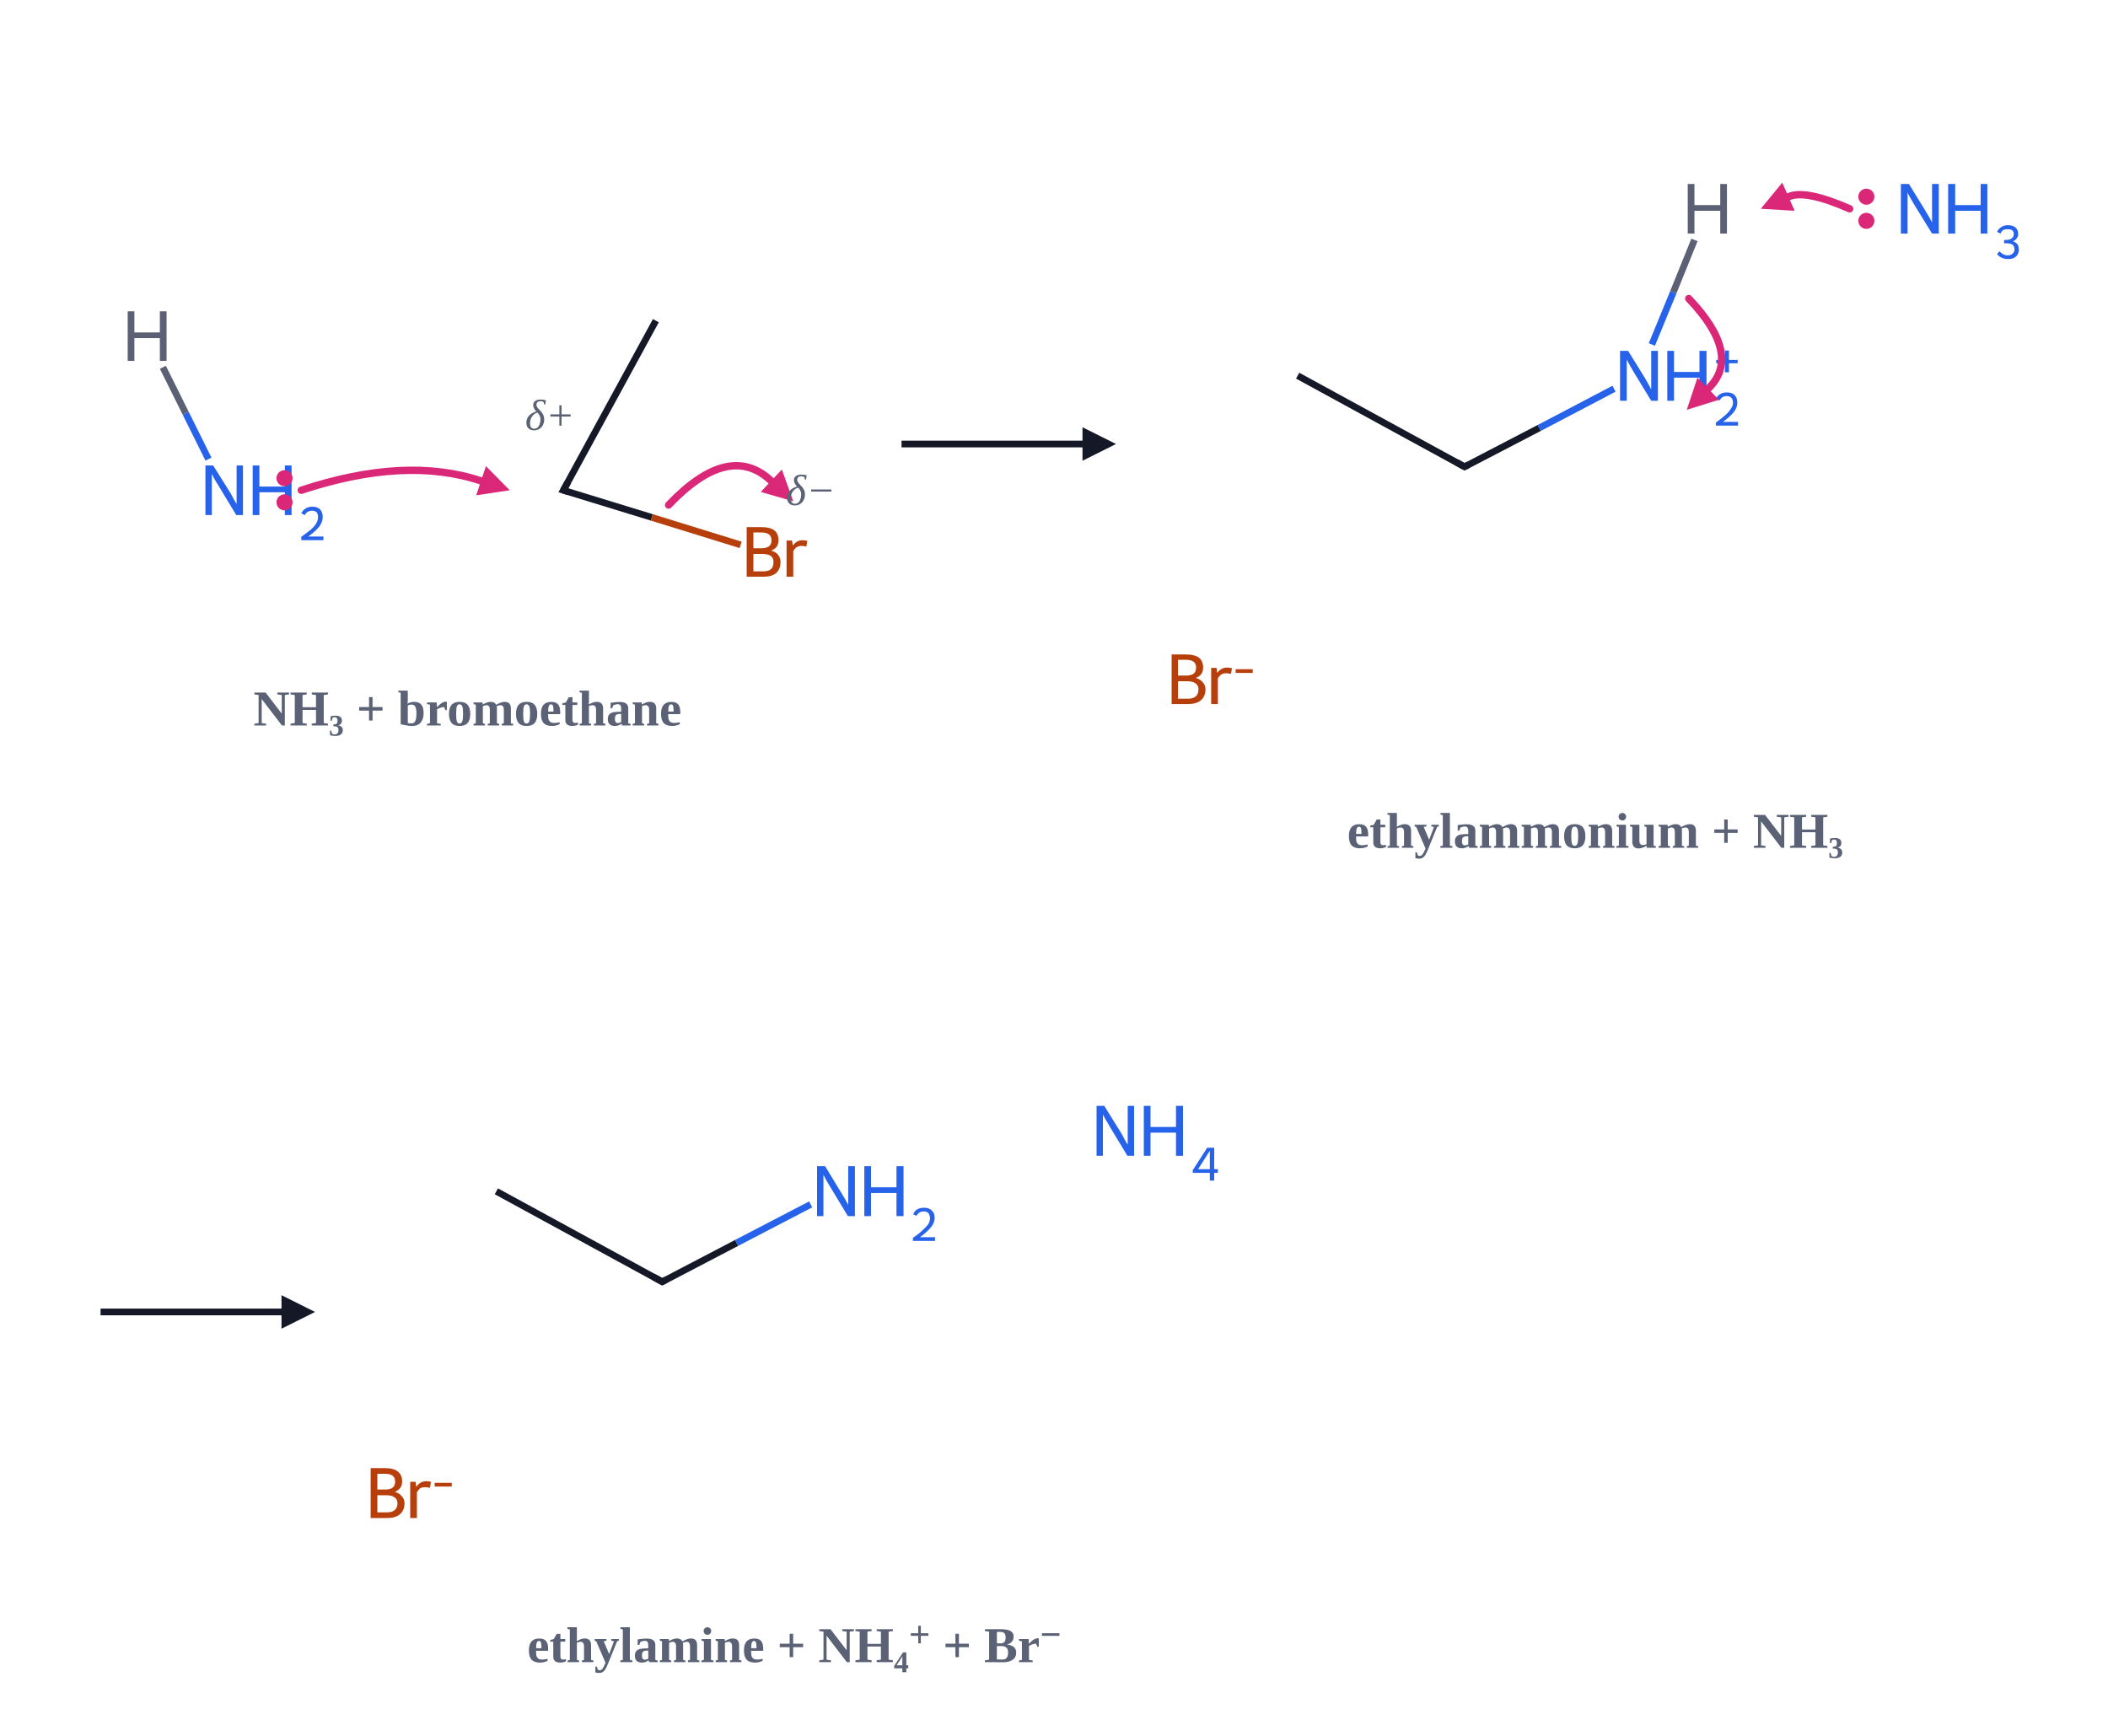
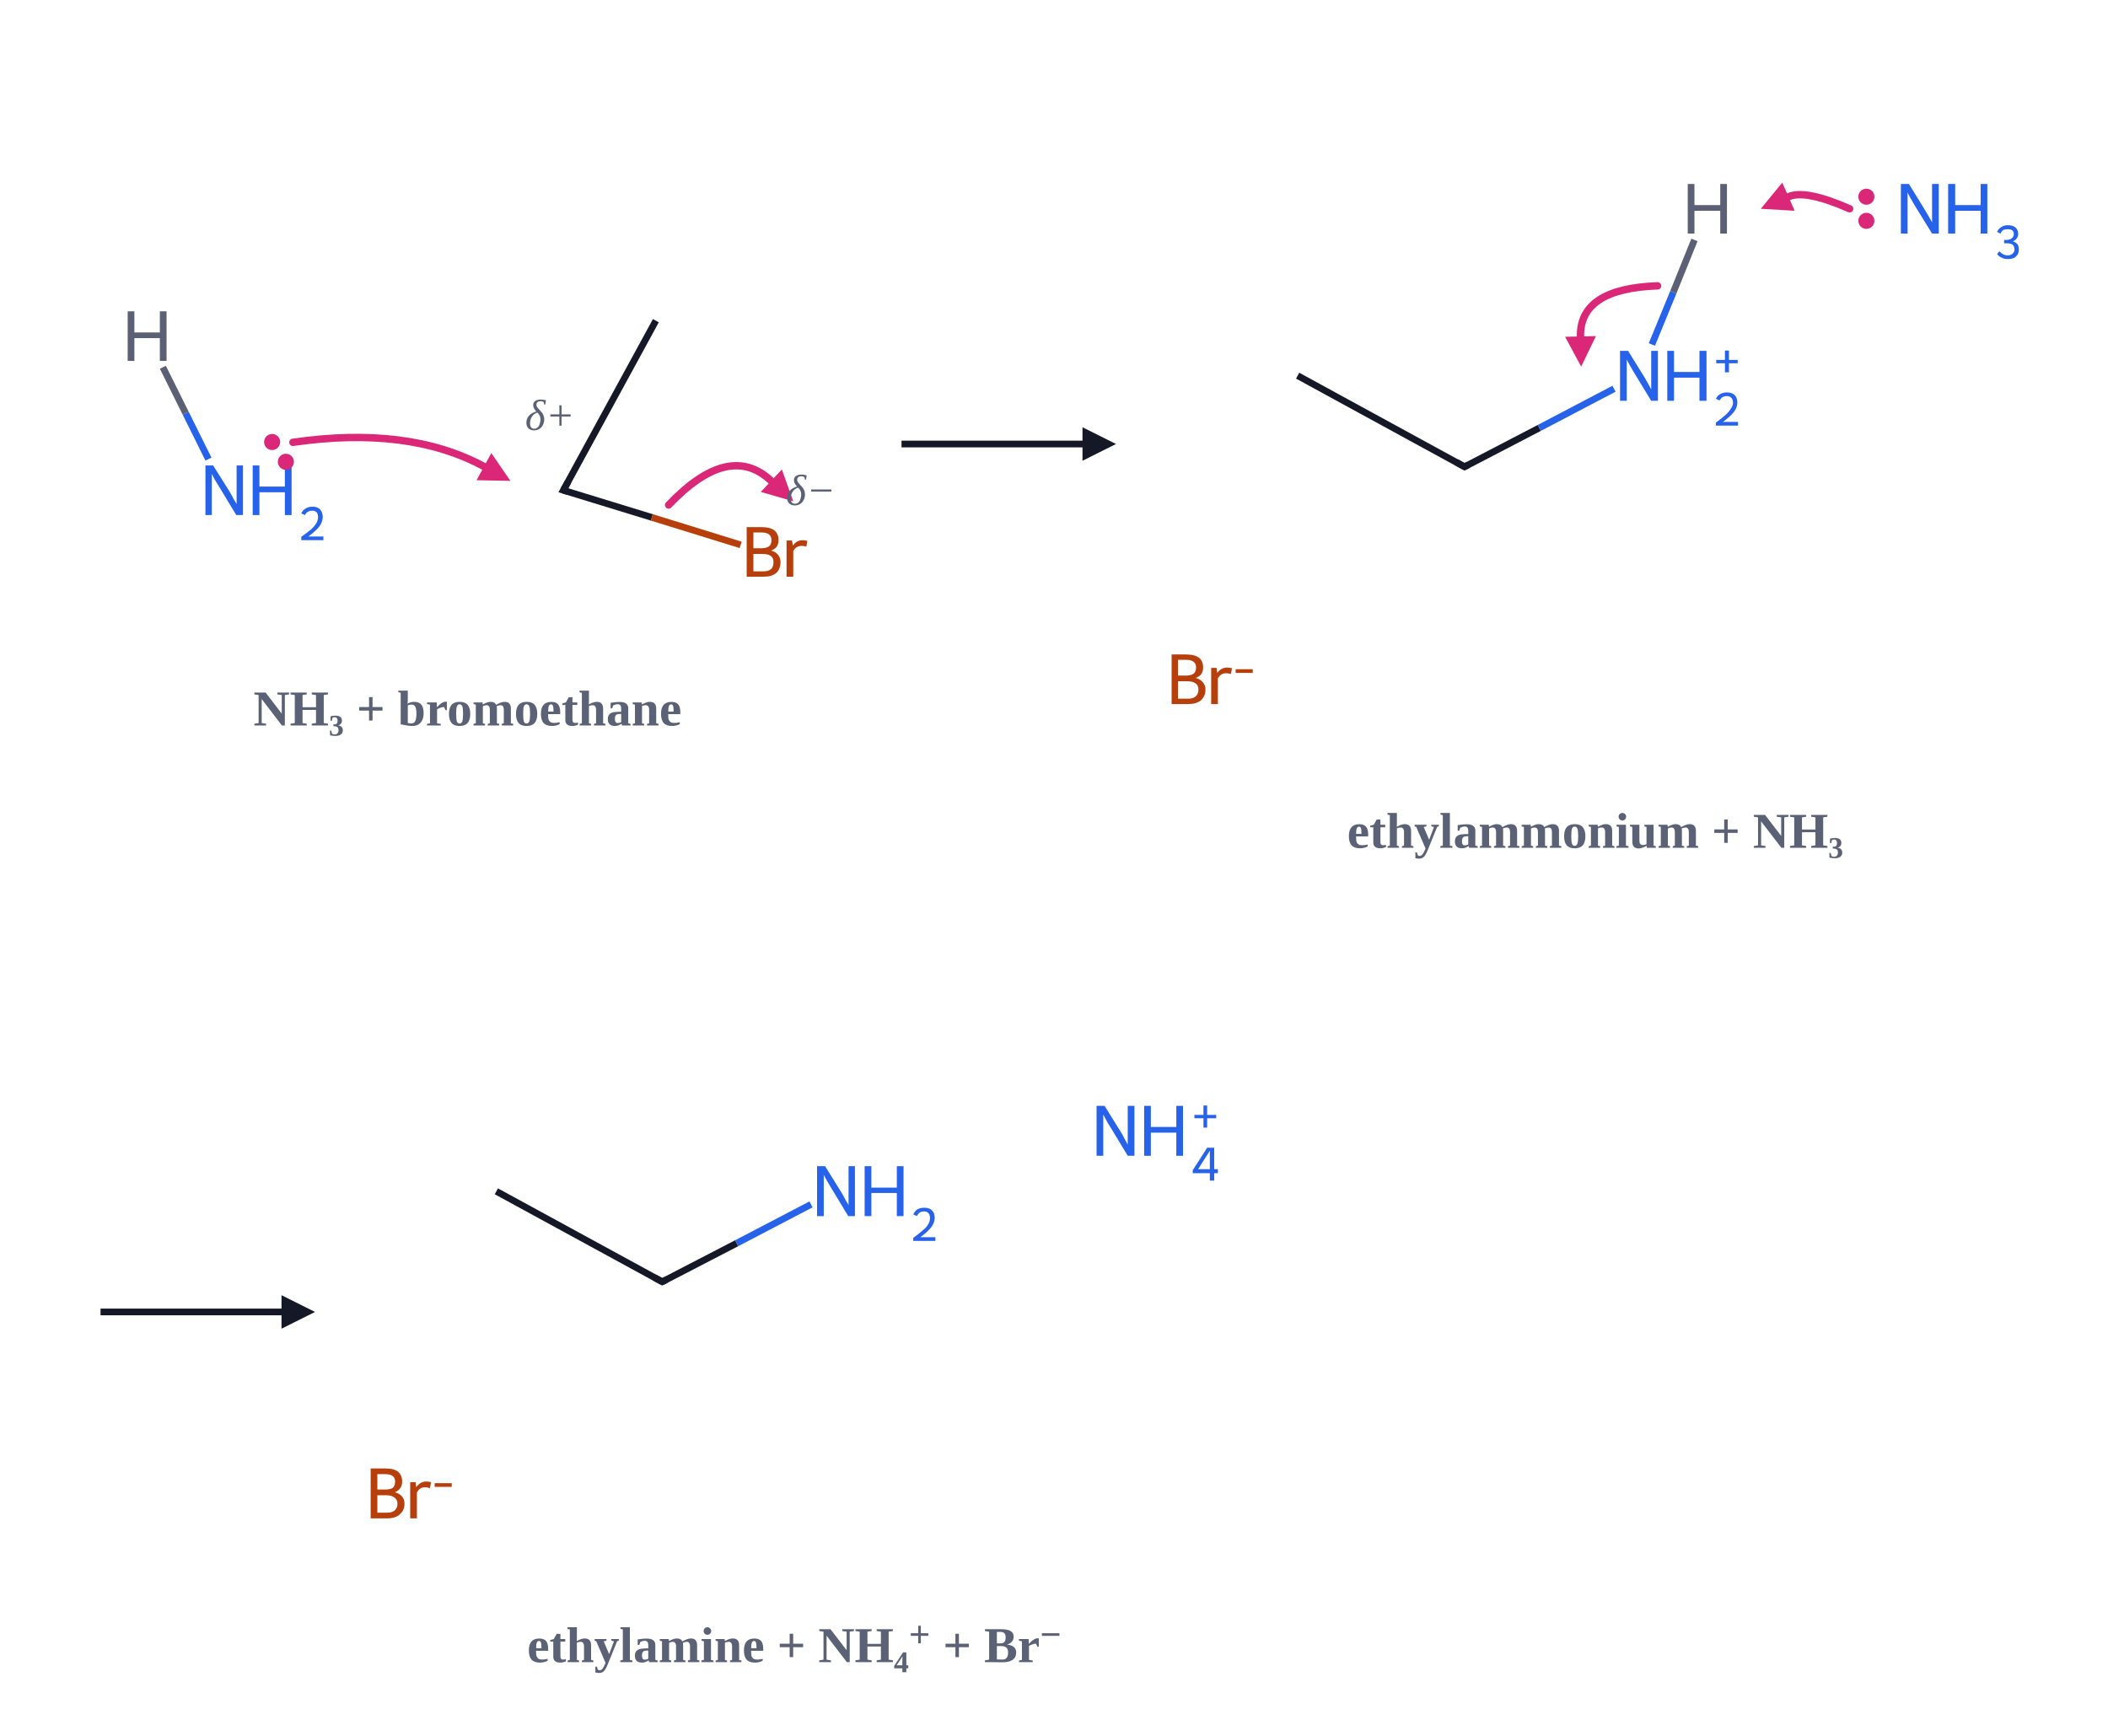
<svg xmlns="http://www.w3.org/2000/svg" viewBox="0 0 629 518" width="629" height="518" role="img" aria-label="Three stages: ammonia attacking bromoethane; a second ammonia removing a proton from the ethylammonium ion; ethylamine and the ammonium ion." style="color:var(--vx-ink, #151826);font-family:inherit;max-width:100%;height:auto">
  <g transform="translate(20.0 70.5)">
    <path d="M 42.2,66.5 L 35.4,52.8" style="fill:none;fill-rule:evenodd;stroke:var(--vx-n, #2663EA);stroke-width:2.0px;stroke-linecap:butt;stroke-linejoin:miter;stroke-opacity:1" />
    <path d="M 35.4,52.8 L 28.6,39.1" style="fill:none;fill-rule:evenodd;stroke:var(--vx-soft, #5B6075);stroke-width:2.0px;stroke-linecap:butt;stroke-linejoin:miter;stroke-opacity:1" />
    <path d="M 175.7,25.2 L 148.1,75.8" style="fill:none;fill-rule:evenodd;stroke:currentColor;stroke-width:2.0px;stroke-linecap:butt;stroke-linejoin:miter;stroke-opacity:1" />
    <path d="M 148.1,75.8 L 174.5,83.9" style="fill:none;fill-rule:evenodd;stroke:currentColor;stroke-width:2.0px;stroke-linecap:butt;stroke-linejoin:miter;stroke-opacity:1" />
    <path d="M 174.5,83.9 L 201.0,92.1" style="fill:none;fill-rule:evenodd;stroke:var(--vx-br, #B73F0C);stroke-width:2.0px;stroke-linecap:butt;stroke-linejoin:miter;stroke-opacity:1" />
    <path d="M 149.5,73.3 L 148.1,75.8 L 149.4,76.2" style="fill:none;stroke:currentColor;stroke-width:2.0px;stroke-linecap:butt;stroke-linejoin:miter;stroke-miterlimit:10;stroke-opacity:1;" />
    <path d="M 43.6 68.4 L 48.5 76.2 Q 49.0 77.0, 49.7 78.4 Q 50.5 79.8, 50.6 79.9 L 50.6 68.4 L 52.5 68.4 L 52.5 83.2 L 50.5 83.2 L 45.3 74.6 Q 44.7 73.6, 44.0 72.5 Q 43.4 71.3, 43.2 70.9 L 43.2 83.2 L 41.3 83.2 L 41.3 68.4 L 43.6 68.4 " fill="var(--vx-n, #2663EA)" />
    <path d="M 55.4 68.4 L 57.4 68.4 L 57.4 74.7 L 65.0 74.7 L 65.0 68.4 L 67.0 68.4 L 67.0 83.2 L 65.0 83.2 L 65.0 76.4 L 57.4 76.4 L 57.4 83.2 L 55.4 83.2 L 55.4 68.4 " fill="var(--vx-n, #2663EA)" />
    <path d="M 69.9 82.7 Q 70.3 81.8, 71.1 81.3 Q 72.0 80.7, 73.2 80.7 Q 74.7 80.7, 75.5 81.5 Q 76.3 82.4, 76.3 83.8 Q 76.3 85.2, 75.3 86.6 Q 74.2 88.0, 72.0 89.6 L 76.5 89.6 L 76.5 90.7 L 69.9 90.7 L 69.9 89.7 Q 71.7 88.4, 72.8 87.5 Q 73.9 86.5, 74.4 85.6 Q 74.9 84.7, 74.9 83.8 Q 74.9 82.9, 74.5 82.4 Q 74.0 81.9, 73.2 81.9 Q 72.4 81.9, 71.9 82.2 Q 71.3 82.5, 71.0 83.2 L 69.9 82.7 " fill="var(--vx-n, #2663EA)" />
    <path d="M 18.1 22.4 L 20.1 22.4 L 20.1 28.7 L 27.7 28.7 L 27.7 22.4 L 29.7 22.4 L 29.7 37.2 L 27.7 37.2 L 27.7 30.4 L 20.1 30.4 L 20.1 37.2 L 18.1 37.2 L 18.1 22.4 " fill="var(--vx-soft, #5B6075)" />
    <path d="M 210.1 93.8 Q 211.5 94.2, 212.2 95.1 Q 212.9 96.0, 212.9 97.2 Q 212.9 99.3, 211.6 100.5 Q 210.3 101.6, 207.8 101.6 L 202.8 101.6 L 202.8 86.8 L 207.2 86.8 Q 209.8 86.8, 211.1 87.8 Q 212.3 88.8, 212.3 90.7 Q 212.3 93.0, 210.1 93.8 M 204.8 88.4 L 204.8 93.1 L 207.2 93.1 Q 208.7 93.1, 209.5 92.5 Q 210.2 91.9, 210.2 90.7 Q 210.2 88.4, 207.2 88.4 L 204.8 88.4 M 207.8 100.0 Q 209.3 100.0, 210.1 99.3 Q 210.8 98.6, 210.8 97.2 Q 210.8 96.0, 210.0 95.4 Q 209.1 94.8, 207.5 94.8 L 204.8 94.8 L 204.8 100.0 L 207.8 100.0 " fill="var(--vx-br, #B73F0C)" />
    <path d="M 216.3 90.8 L 216.6 92.3 Q 217.7 90.7, 219.5 90.7 Q 220.1 90.7, 220.9 90.9 L 220.6 92.6 Q 219.7 92.4, 219.2 92.4 Q 218.3 92.4, 217.7 92.8 Q 217.2 93.1, 216.7 93.9 L 216.7 101.6 L 214.7 101.6 L 214.7 90.8 L 216.3 90.8 " fill="var(--vx-br, #B73F0C)" />
  </g>
-   <circle cx="84.9" cy="149.9" r="2.4" fill="var(--vx-e, #db2777)" />
-   <circle cx="84.9" cy="142.7" r="2.4" fill="var(--vx-e, #db2777)" />
-   <path d="M89.9 146.3 Q121.0 136.0 143.5 143.5" fill="none" stroke="var(--vx-e, #db2777)" stroke-width="2.2" stroke-linecap="round" />
-   <path d="M152.1 146.3 L142.1 147.8 L145.0 139.1 Z" fill="var(--vx-e, #db2777)" />
+   <circle cx="85.3" cy="137.8" r="2.4" fill="var(--vx-e, #db2777)" />
+   <circle cx="81.2" cy="131.9" r="2.4" fill="var(--vx-e, #db2777)" />
+   <path d="M87.4 132.0 Q121.8 127.0 144.4 139.2" fill="none" stroke="var(--vx-e, #db2777)" stroke-width="2.2" stroke-linecap="round" />
+   <path d="M152.3 143.5 L142.2 143.3 L146.6 135.2 Z" fill="var(--vx-e, #db2777)" />
  <path d="M199.5 150.7 Q217.6 131.7 230.1 143.5" fill="none" stroke="var(--vx-e, #db2777)" stroke-width="2.2" stroke-linecap="round" />
  <path d="M236.7 149.6 L227.0 146.8 L233.3 140.1 Z" fill="var(--vx-e, #db2777)" />
  <text x="164.1" y="128.3" font-size="13" font-style="italic" fill="var(--vx-soft, #5b6275)" text-anchor="middle">δ+</text>
  <text x="241.9" y="150.7" font-size="13" font-style="italic" fill="var(--vx-soft, #5b6275)" text-anchor="middle">δ−</text>
  <text x="139.5" y="216.5" font-size="15" font-weight="600" fill="var(--vx-soft, #5b6275)" text-anchor="middle">NH₃ + bromoethane</text>
  <path d="M269.0 132.5 L324.0 132.5" stroke="currentColor" stroke-width="2" />
  <path d="M333.0 132.5 l-10 -5 l0 10 Z" fill="currentColor" />
  <g transform="translate(343.0 34.0)">
    <path d="M 44.2,78.1 L 94.0,105.3" style="fill:none;fill-rule:evenodd;stroke:currentColor;stroke-width:2.0px;stroke-linecap:butt;stroke-linejoin:miter;stroke-opacity:1" />
    <path d="M 94.0,105.3 L 116.3,93.7" style="fill:none;fill-rule:evenodd;stroke:currentColor;stroke-width:2.0px;stroke-linecap:butt;stroke-linejoin:miter;stroke-opacity:1" />
    <path d="M 116.3,93.7 L 138.6,82.0" style="fill:none;fill-rule:evenodd;stroke:var(--vx-n, #2663EA);stroke-width:2.0px;stroke-linecap:butt;stroke-linejoin:miter;stroke-opacity:1" />
    <path d="M 149.9,68.8 L 156.3,53.2" style="fill:none;fill-rule:evenodd;stroke:var(--vx-n, #2663EA);stroke-width:2.0px;stroke-linecap:butt;stroke-linejoin:miter;stroke-opacity:1" />
    <path d="M 156.3,53.2 L 162.6,37.6" style="fill:none;fill-rule:evenodd;stroke:var(--vx-soft, #5B6075);stroke-width:2.0px;stroke-linecap:butt;stroke-linejoin:miter;stroke-opacity:1" />
    <path d="M 91.5,103.9 L 94.0,105.3 L 95.1,104.7" style="fill:none;stroke:currentColor;stroke-width:2.0px;stroke-linecap:butt;stroke-linejoin:miter;stroke-miterlimit:10;stroke-opacity:1;" />
    <path d="M 142.8 70.7 L 147.7 78.6 Q 148.1 79.3, 148.9 80.7 Q 149.7 82.2, 149.7 82.2 L 149.7 70.7 L 151.7 70.7 L 151.7 85.6 L 149.7 85.6 L 144.4 76.9 Q 143.8 75.9, 143.2 74.8 Q 142.6 73.6, 142.4 73.3 L 142.4 85.6 L 140.4 85.6 L 140.4 70.7 L 142.8 70.7 " fill="var(--vx-n, #2663EA)" />
    <path d="M 154.5 70.7 L 156.5 70.7 L 156.5 77.0 L 164.1 77.0 L 164.1 70.7 L 166.2 70.7 L 166.2 85.6 L 164.1 85.6 L 164.1 78.7 L 156.5 78.7 L 156.5 85.6 L 154.5 85.6 L 154.5 70.7 " fill="var(--vx-n, #2663EA)" />
    <path d="M 169.0 85.0 Q 169.4 84.1, 170.3 83.6 Q 171.1 83.1, 172.3 83.1 Q 173.8 83.1, 174.6 83.9 Q 175.4 84.7, 175.4 86.1 Q 175.4 87.6, 174.4 88.9 Q 173.3 90.3, 171.1 91.9 L 175.6 91.9 L 175.6 93.0 L 169.0 93.0 L 169.0 92.1 Q 170.8 90.8, 171.9 89.8 Q 173.0 88.8, 173.5 87.9 Q 174.1 87.1, 174.1 86.2 Q 174.1 85.2, 173.6 84.7 Q 173.1 84.2, 172.3 84.2 Q 171.5 84.2, 171.0 84.5 Q 170.5 84.8, 170.1 85.5 L 169.0 85.0 " fill="var(--vx-n, #2663EA)" />
    <path d="M 169.1 73.4 L 171.7 73.4 L 171.7 70.6 L 172.9 70.6 L 172.9 73.4 L 175.5 73.4 L 175.5 74.4 L 172.9 74.4 L 172.9 77.1 L 171.7 77.1 L 171.7 74.4 L 169.1 74.4 L 169.1 73.4 " fill="var(--vx-n, #2663EA)" />
    <path d="M 160.6 20.9 L 162.6 20.9 L 162.6 27.2 L 170.3 27.2 L 170.3 20.9 L 172.3 20.9 L 172.3 35.7 L 170.3 35.7 L 170.3 28.9 L 162.6 28.9 L 162.6 35.7 L 160.6 35.7 L 160.6 20.9 " fill="var(--vx-soft, #5B6075)" />
    <path d="M 13.8 168.3 Q 15.2 168.7, 15.9 169.6 Q 16.7 170.5, 16.7 171.7 Q 16.7 173.8, 15.3 175.0 Q 14.0 176.1, 11.5 176.1 L 6.6 176.1 L 6.6 161.3 L 10.9 161.3 Q 13.5 161.3, 14.8 162.3 Q 16.0 163.3, 16.0 165.2 Q 16.0 167.5, 13.8 168.3 M 8.5 162.9 L 8.5 167.6 L 10.9 167.6 Q 12.4 167.6, 13.2 167.0 Q 13.9 166.4, 13.9 165.2 Q 13.9 162.9, 10.9 162.9 L 8.5 162.9 M 11.5 174.5 Q 13.0 174.5, 13.8 173.8 Q 14.6 173.1, 14.6 171.7 Q 14.6 170.5, 13.7 169.9 Q 12.9 169.3, 11.2 169.3 L 8.5 169.3 L 8.5 174.5 L 11.5 174.5 " fill="var(--vx-br, #B73F0C)" />
    <path d="M 20.0 165.3 L 20.2 166.8 Q 21.4 165.2, 23.2 165.2 Q 23.8 165.2, 24.6 165.4 L 24.3 167.1 Q 23.4 166.9, 22.9 166.9 Q 22.0 166.9, 21.4 167.3 Q 20.9 167.6, 20.4 168.4 L 20.4 176.1 L 18.4 176.1 L 18.4 165.3 L 20.0 165.3 " fill="var(--vx-br, #B73F0C)" />
    <path d="M 25.7 165.7 L 30.8 165.7 L 30.8 166.8 L 25.7 166.8 L 25.7 165.7 " fill="var(--vx-br, #B73F0C)" />
    <path d="M 226.6 20.9 L 231.4 28.7 Q 231.9 29.5, 232.7 30.9 Q 233.5 32.3, 233.5 32.4 L 233.5 20.9 L 235.5 20.9 L 235.5 35.7 L 233.5 35.7 L 228.2 27.1 Q 227.6 26.1, 227.0 25.0 Q 226.3 23.8, 226.2 23.4 L 226.2 35.7 L 224.2 35.7 L 224.2 20.9 L 226.6 20.9 " fill="var(--vx-n, #2663EA)" />
    <path d="M 238.3 20.9 L 240.4 20.9 L 240.4 27.2 L 248.0 27.2 L 248.0 20.9 L 250.0 20.9 L 250.0 35.7 L 248.0 35.7 L 248.0 28.9 L 240.4 28.9 L 240.4 35.7 L 238.3 35.7 L 238.3 20.9 " fill="var(--vx-n, #2663EA)" />
    <path d="M 257.6 38.0 Q 258.5 38.3, 259.0 38.9 Q 259.4 39.5, 259.4 40.5 Q 259.4 41.3, 259.0 42.0 Q 258.6 42.6, 257.9 43.0 Q 257.1 43.3, 256.1 43.3 Q 255.0 43.3, 254.3 42.9 Q 253.5 42.6, 252.9 41.8 L 253.6 41.0 Q 254.3 41.7, 254.8 41.9 Q 255.3 42.2, 256.1 42.2 Q 257.0 42.2, 257.5 41.7 Q 258.1 41.2, 258.1 40.5 Q 258.1 39.5, 257.5 39.0 Q 256.9 38.6, 255.7 38.6 L 255.0 38.6 L 255.0 37.6 L 255.7 37.6 Q 256.7 37.6, 257.3 37.1 Q 257.9 36.6, 257.9 35.8 Q 257.9 35.1, 257.4 34.7 Q 256.9 34.4, 256.1 34.4 Q 255.3 34.4, 254.8 34.6 Q 254.3 34.9, 253.9 35.7 L 252.9 35.2 Q 253.3 34.3, 254.1 33.8 Q 254.9 33.2, 256.1 33.2 Q 257.6 33.2, 258.4 33.9 Q 259.2 34.6, 259.2 35.8 Q 259.2 36.5, 258.8 37.1 Q 258.4 37.7, 257.6 38.0 " fill="var(--vx-n, #2663EA)" />
  </g>
  <circle cx="556.9" cy="58.7" r="2.4" fill="var(--vx-e, #db2777)" />
  <circle cx="556.9" cy="65.9" r="2.4" fill="var(--vx-e, #db2777)" />
  <path d="M551.9 62.3 Q538.7 56.5 533.7 58.7" fill="none" stroke="var(--vx-e, #db2777)" stroke-width="2.2" stroke-linecap="round" />
  <path d="M525.4 62.3 L531.8 54.5 L535.5 62.9 Z" fill="var(--vx-e, #db2777)" />
-   <path d="M503.9 89.1 Q520.0 106.0 509.7 116.0" fill="none" stroke="var(--vx-e, #db2777)" stroke-width="2.2" stroke-linecap="round" />
-   <path d="M503.3 122.3 L506.5 112.7 L512.9 119.3 Z" fill="var(--vx-e, #db2777)" />
+   <path d="M494.6 85.3 Q471.3 86.1 471.6 100.4" fill="none" stroke="var(--vx-e, #db2777)" stroke-width="2.2" stroke-linecap="round" />
+   <path d="M471.8 109.4 L467.0 100.5 L476.2 100.3 Z" fill="var(--vx-e, #db2777)" />
  <text x="476.0" y="253.0" font-size="15" font-weight="600" fill="var(--vx-soft, #5b6275)" text-anchor="middle">ethylammonium + NH₃</text>
  <path d="M30.0 391.5 L85.0 391.5" stroke="currentColor" stroke-width="2" />
  <path d="M94.0 391.5 l-10 -5 l0 10 Z" fill="currentColor" />
  <g transform="translate(104.0 309.0)">
    <path d="M 44.1,46.5 L 93.6,73.5" style="fill:none;fill-rule:evenodd;stroke:currentColor;stroke-width:2.0px;stroke-linecap:butt;stroke-linejoin:miter;stroke-opacity:1" />
-     <path d="M 93.6,73.5 L 115.8,61.9" style="fill:none;fill-rule:evenodd;stroke:currentColor;stroke-width:2.0px;stroke-linecap:butt;stroke-linejoin:miter;stroke-opacity:1" />
-     <path d="M 115.8,61.9 L 137.9,50.4" style="fill:none;fill-rule:evenodd;stroke:var(--vx-n, #2663EA);stroke-width:2.0px;stroke-linecap:butt;stroke-linejoin:miter;stroke-opacity:1" />
-     <path d="M 91.1,72.1 L 93.6,73.5 L 94.7,72.9" style="fill:none;stroke:currentColor;stroke-width:2.0px;stroke-linecap:butt;stroke-linejoin:miter;stroke-miterlimit:10;stroke-opacity:1;" />
-     <path d="M 142.2 39.0 L 147.0 46.9 Q 147.5 47.7, 148.3 49.1 Q 149.1 50.5, 149.1 50.6 L 149.1 39.0 L 151.1 39.0 L 151.1 53.9 L 149.0 53.9 L 143.8 45.3 Q 143.2 44.3, 142.5 43.1 Q 141.9 42.0, 141.7 41.6 L 141.7 53.9 L 139.8 53.9 L 139.8 39.0 L 142.2 39.0 " fill="var(--vx-n, #2663EA)" />
-     <path d="M 153.9 39.0 L 155.9 39.0 L 155.9 45.3 L 163.5 45.3 L 163.5 39.0 L 165.6 39.0 L 165.6 53.9 L 163.5 53.9 L 163.5 47.0 L 155.9 47.0 L 155.9 53.9 L 153.9 53.9 L 153.9 39.0 " fill="var(--vx-n, #2663EA)" />
-     <path d="M 168.5 53.4 Q 168.8 52.4, 169.7 51.9 Q 170.5 51.4, 171.7 51.4 Q 173.2 51.4, 174.0 52.2 Q 174.9 53.0, 174.9 54.4 Q 174.9 55.9, 173.8 57.2 Q 172.7 58.6, 170.5 60.2 L 175.0 60.2 L 175.0 61.3 L 168.4 61.3 L 168.4 60.4 Q 170.3 59.1, 171.3 58.1 Q 172.4 57.1, 173.0 56.3 Q 173.5 55.4, 173.5 54.5 Q 173.5 53.6, 173.0 53.0 Q 172.5 52.5, 171.7 52.5 Q 170.9 52.5, 170.4 52.8 Q 169.9 53.1, 169.5 53.8 L 168.5 53.4 " fill="var(--vx-n, #2663EA)" />
-     <path d="M 225.5 21.0 L 230.4 28.9 Q 230.9 29.6, 231.6 31.1 Q 232.4 32.5, 232.5 32.5 L 232.5 21.0 L 234.4 21.0 L 234.4 35.9 L 232.4 35.9 L 227.2 27.3 Q 226.6 26.2, 225.9 25.1 Q 225.3 23.9, 225.1 23.6 L 225.1 35.9 L 223.2 35.9 L 223.2 21.0 L 225.5 21.0 " fill="var(--vx-n, #2663EA)" />
-     <path d="M 237.3 21.0 L 239.3 21.0 L 239.3 27.3 L 246.9 27.3 L 246.9 21.0 L 249.0 21.0 L 249.0 35.9 L 246.9 35.9 L 246.9 29.0 L 239.3 29.0 L 239.3 35.9 L 237.3 35.9 L 237.3 21.0 " fill="var(--vx-n, #2663EA)" />
-     <path d="M 258.3 39.9 L 259.4 39.9 L 259.4 41.0 L 258.3 41.0 L 258.3 43.3 L 257.0 43.3 L 257.0 41.0 L 251.9 41.0 L 251.9 40.2 L 256.2 33.5 L 258.3 33.5 L 258.3 39.9 M 253.5 39.9 L 257.0 39.9 L 257.0 34.4 L 253.5 39.9 " fill="var(--vx-n, #2663EA)" />
-     <path d="M 13.8 136.2 Q 15.2 136.6, 15.9 137.5 Q 16.7 138.3, 16.7 139.6 Q 16.7 141.7, 15.3 142.9 Q 14.0 144.0, 11.6 144.0 L 6.6 144.0 L 6.6 129.1 L 10.9 129.1 Q 13.5 129.1, 14.8 130.2 Q 16.0 131.2, 16.0 133.1 Q 16.0 135.3, 13.8 136.2 M 8.6 130.8 L 8.6 135.5 L 10.9 135.5 Q 12.4 135.5, 13.2 134.9 Q 13.9 134.3, 13.9 133.1 Q 13.9 130.8, 10.9 130.8 L 8.6 130.8 M 11.6 142.3 Q 13.0 142.3, 13.8 141.6 Q 14.6 140.9, 14.6 139.6 Q 14.6 138.4, 13.7 137.8 Q 12.9 137.2, 11.2 137.2 L 8.6 137.2 L 8.6 142.3 L 11.6 142.3 " fill="var(--vx-br, #B73F0C)" />
-     <path d="M 20.0 133.2 L 20.2 134.7 Q 21.4 133.0, 23.2 133.0 Q 23.8 133.0, 24.6 133.2 L 24.3 135.0 Q 23.4 134.8, 22.9 134.8 Q 22.0 134.8, 21.4 135.1 Q 20.9 135.5, 20.4 136.3 L 20.4 144.0 L 18.4 144.0 L 18.4 133.2 L 20.0 133.2 " fill="var(--vx-br, #B73F0C)" />
-     <path d="M 25.7 133.5 L 30.8 133.5 L 30.8 134.6 L 25.7 134.6 L 25.7 133.5 " fill="var(--vx-br, #B73F0C)" />
+     <path d="M 93.6,73.5 L 115.8,62.0" style="fill:none;fill-rule:evenodd;stroke:currentColor;stroke-width:2.0px;stroke-linecap:butt;stroke-linejoin:miter;stroke-opacity:1" />
+     <path d="M 115.8,62.0 L 138.0,50.4" style="fill:none;fill-rule:evenodd;stroke:var(--vx-n, #2663EA);stroke-width:2.0px;stroke-linecap:butt;stroke-linejoin:miter;stroke-opacity:1" />
+     <path d="M 91.2,72.2 L 93.6,73.5 L 94.8,72.9" style="fill:none;stroke:currentColor;stroke-width:2.0px;stroke-linecap:butt;stroke-linejoin:miter;stroke-miterlimit:10;stroke-opacity:1;" />
+     <path d="M 142.2 39.0 L 147.1 46.9 Q 147.6 47.7, 148.3 49.1 Q 149.1 50.5, 149.2 50.6 L 149.2 39.0 L 151.1 39.0 L 151.1 53.9 L 149.1 53.9 L 143.9 45.3 Q 143.3 44.3, 142.6 43.1 Q 142.0 42.0, 141.8 41.6 L 141.8 53.9 L 139.8 53.9 L 139.8 39.0 L 142.2 39.0 " fill="var(--vx-n, #2663EA)" />
+     <path d="M 154.0 39.0 L 156.0 39.0 L 156.0 45.4 L 163.6 45.4 L 163.6 39.0 L 165.6 39.0 L 165.6 53.9 L 163.6 53.9 L 163.6 47.0 L 156.0 47.0 L 156.0 53.9 L 154.0 53.9 L 154.0 39.0 " fill="var(--vx-n, #2663EA)" />
+     <path d="M 168.5 53.4 Q 168.9 52.5, 169.7 51.9 Q 170.6 51.4, 171.8 51.4 Q 173.3 51.4, 174.1 52.2 Q 174.9 53.0, 174.9 54.5 Q 174.9 55.9, 173.8 57.3 Q 172.8 58.6, 170.6 60.2 L 175.1 60.2 L 175.1 61.3 L 168.5 61.3 L 168.5 60.4 Q 170.3 59.1, 171.4 58.1 Q 172.5 57.2, 173.0 56.3 Q 173.5 55.4, 173.5 54.5 Q 173.5 53.6, 173.1 53.1 Q 172.6 52.5, 171.8 52.5 Q 171.0 52.5, 170.5 52.8 Q 169.9 53.2, 169.6 53.9 L 168.5 53.4 " fill="var(--vx-n, #2663EA)" />
+     <path d="M 225.6 21.0 L 230.5 28.9 Q 231.0 29.7, 231.7 31.1 Q 232.5 32.5, 232.5 32.6 L 232.5 21.0 L 234.5 21.0 L 234.5 35.9 L 232.5 35.9 L 227.3 27.3 Q 226.6 26.3, 226.0 25.1 Q 225.4 24.0, 225.2 23.6 L 225.2 35.9 L 223.2 35.9 L 223.2 21.0 L 225.6 21.0 " fill="var(--vx-n, #2663EA)" />
+     <path d="M 237.4 21.0 L 239.4 21.0 L 239.4 27.3 L 247.0 27.3 L 247.0 21.0 L 249.0 21.0 L 249.0 35.9 L 247.0 35.9 L 247.0 29.0 L 239.4 29.0 L 239.4 35.9 L 237.4 35.9 L 237.4 21.0 " fill="var(--vx-n, #2663EA)" />
+     <path d="M 258.3 39.9 L 259.4 39.9 L 259.4 41.1 L 258.3 41.1 L 258.3 43.3 L 257.0 43.3 L 257.0 41.1 L 251.9 41.1 L 251.9 40.2 L 256.2 33.5 L 258.3 33.5 L 258.3 39.9 M 253.5 39.9 L 257.0 39.9 L 257.0 34.4 L 253.5 39.9 " fill="var(--vx-n, #2663EA)" />
+     <path d="M 252.4 23.7 L 255.1 23.7 L 255.1 20.9 L 256.2 20.9 L 256.2 23.7 L 258.9 23.7 L 258.9 24.7 L 256.2 24.7 L 256.2 27.5 L 255.1 27.5 L 255.1 24.7 L 252.4 24.7 L 252.4 23.7 " fill="var(--vx-n, #2663EA)" />
+     <path d="M 13.8 136.3 Q 15.2 136.7, 15.9 137.5 Q 16.7 138.4, 16.7 139.7 Q 16.7 141.7, 15.3 142.9 Q 14.0 144.1, 11.6 144.1 L 6.6 144.1 L 6.6 129.2 L 10.9 129.2 Q 13.5 129.2, 14.8 130.2 Q 16.0 131.3, 16.0 133.1 Q 16.0 135.4, 13.8 136.3 M 8.6 130.9 L 8.6 135.5 L 10.9 135.5 Q 12.4 135.5, 13.2 135.0 Q 13.9 134.3, 13.9 133.1 Q 13.9 130.9, 10.9 130.9 L 8.6 130.9 M 11.6 142.4 Q 13.0 142.4, 13.8 141.7 Q 14.6 141.0, 14.6 139.7 Q 14.6 138.5, 13.7 137.9 Q 12.9 137.2, 11.2 137.2 L 8.6 137.2 L 8.6 142.4 L 11.6 142.4 " fill="var(--vx-br, #B73F0C)" />
+     <path d="M 20.0 133.3 L 20.2 134.8 Q 21.4 133.1, 23.2 133.1 Q 23.8 133.1, 24.6 133.3 L 24.3 135.1 Q 23.4 134.8, 22.9 134.8 Q 22.0 134.8, 21.4 135.2 Q 20.9 135.5, 20.4 136.4 L 20.4 144.1 L 18.4 144.1 L 18.4 133.3 L 20.0 133.3 " fill="var(--vx-br, #B73F0C)" />
+     <path d="M 25.7 133.6 L 30.8 133.6 L 30.8 134.7 L 25.7 134.7 L 25.7 133.6 " fill="var(--vx-br, #B73F0C)" />
  </g>
  <text x="237.0" y="496.0" font-size="15" font-weight="600" fill="var(--vx-soft, #5b6275)" text-anchor="middle">ethylamine + NH₄<tspan baseline-shift="super" font-size="75%">+</tspan> + Br<tspan baseline-shift="super" font-size="75%">−</tspan>
  </text>
</svg>
